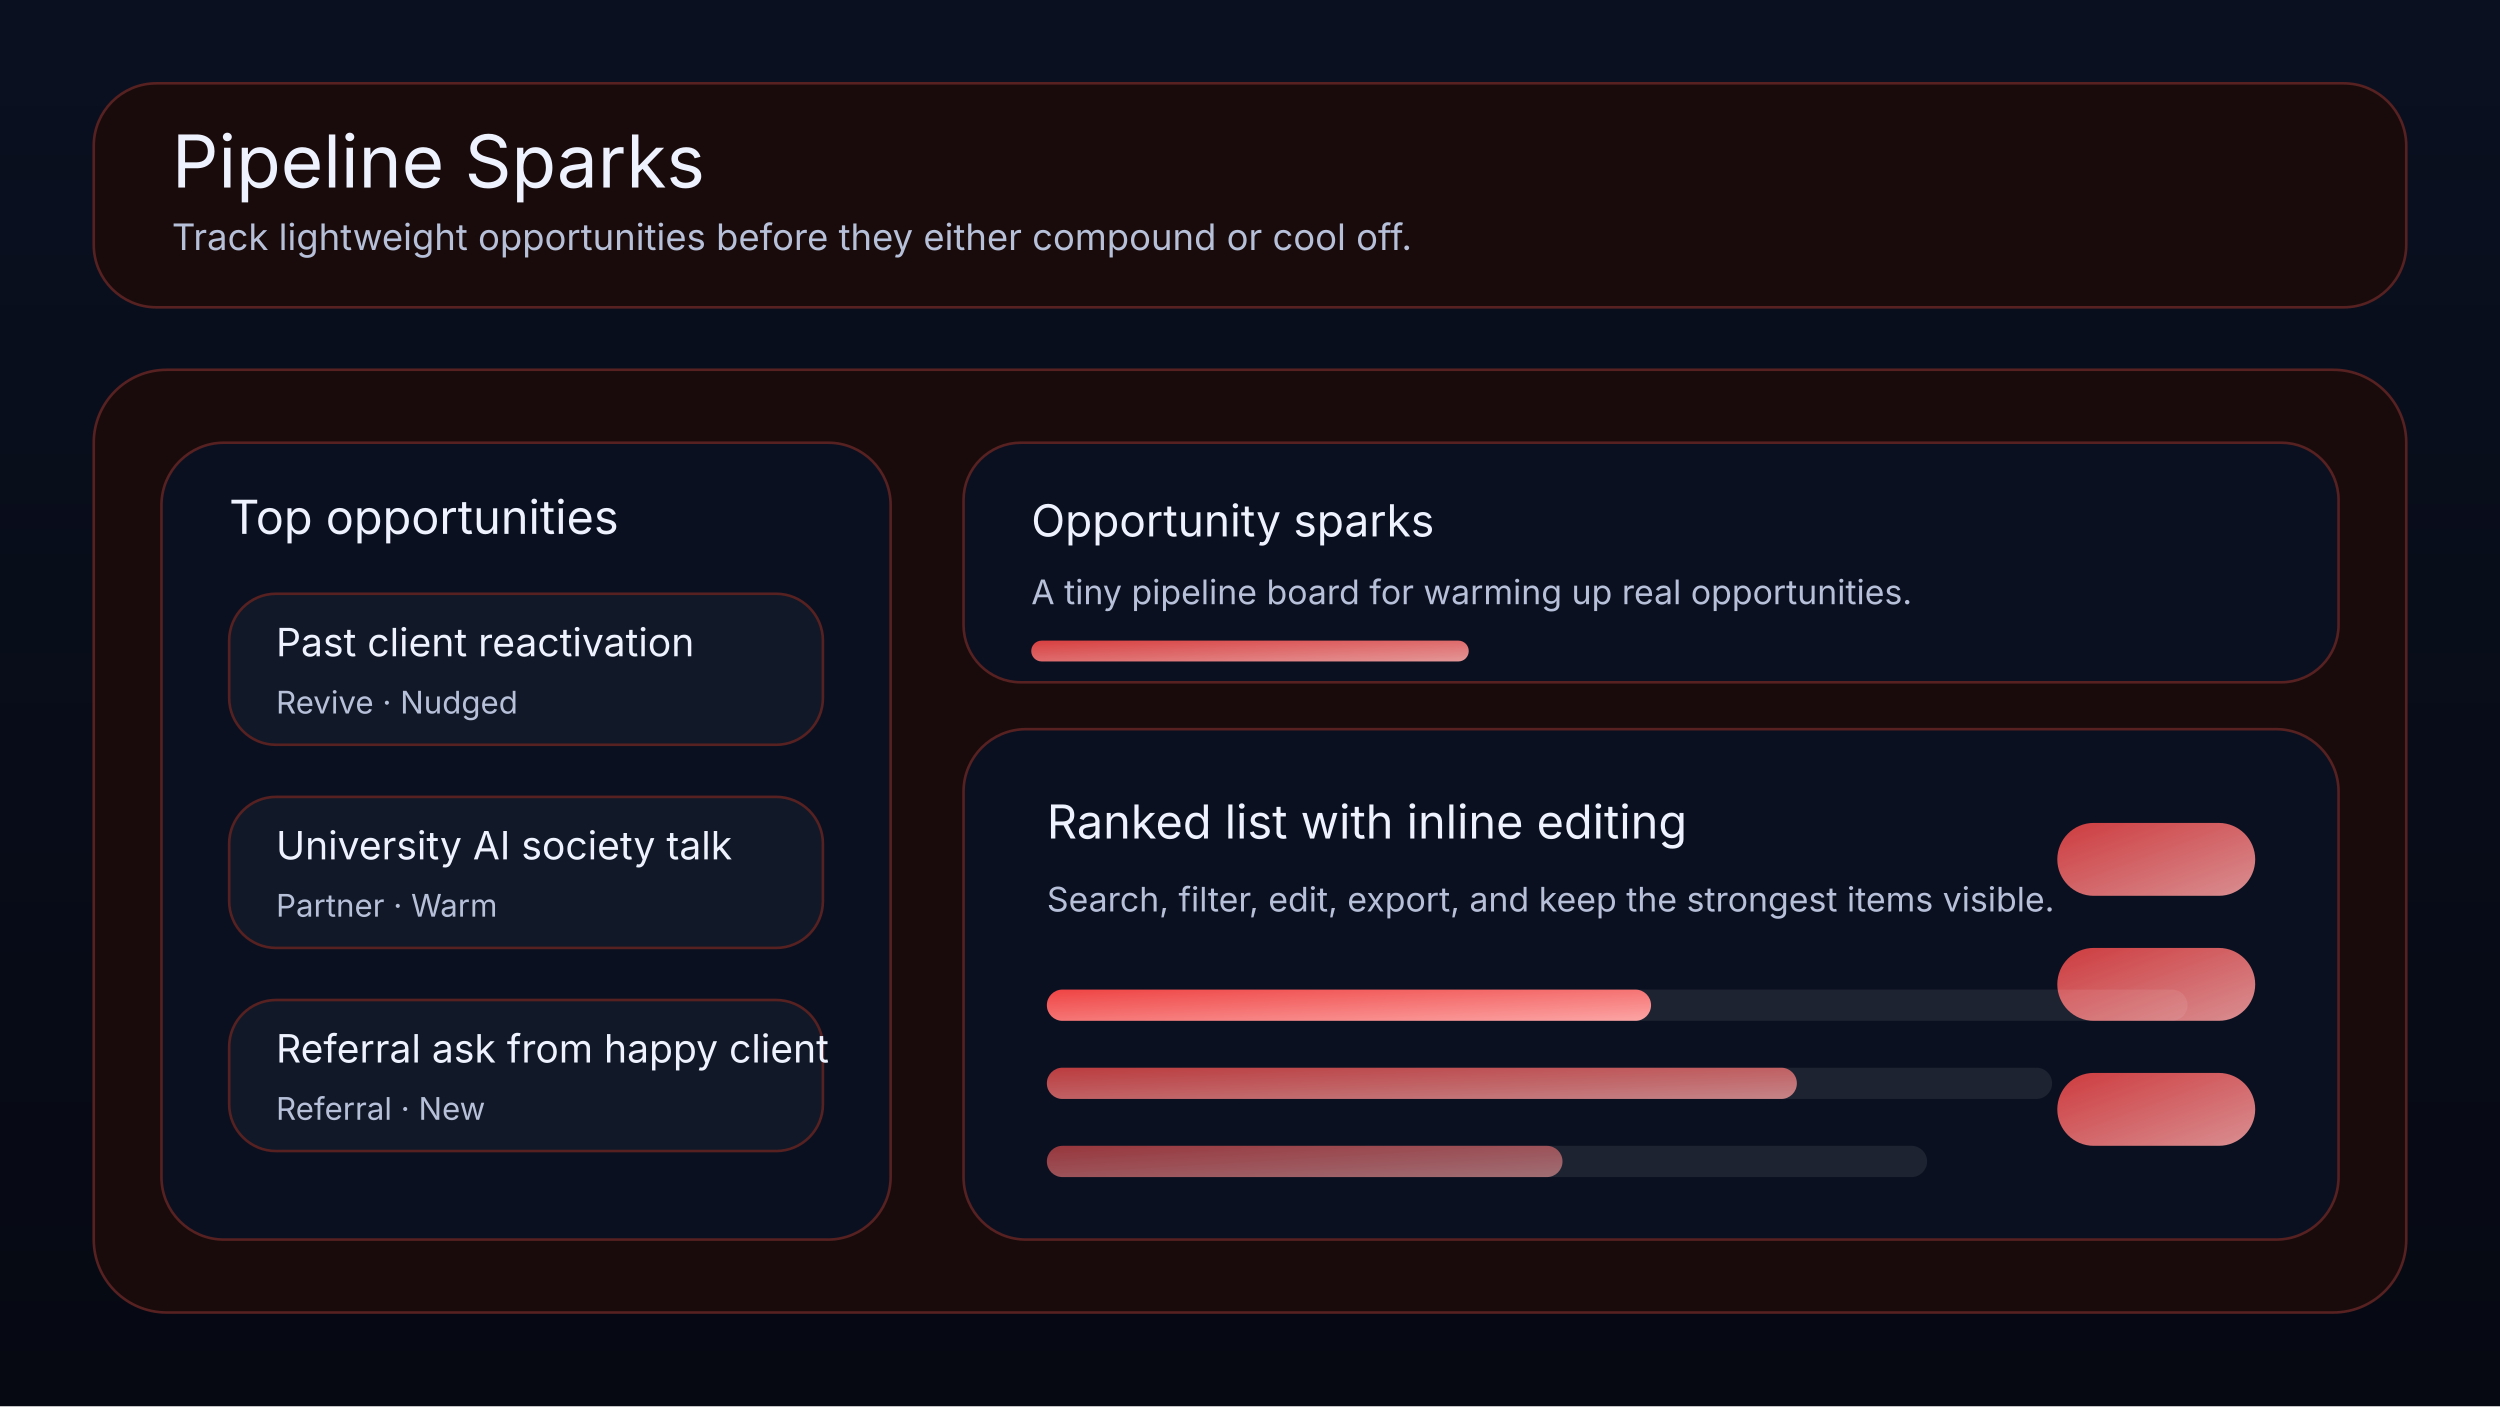
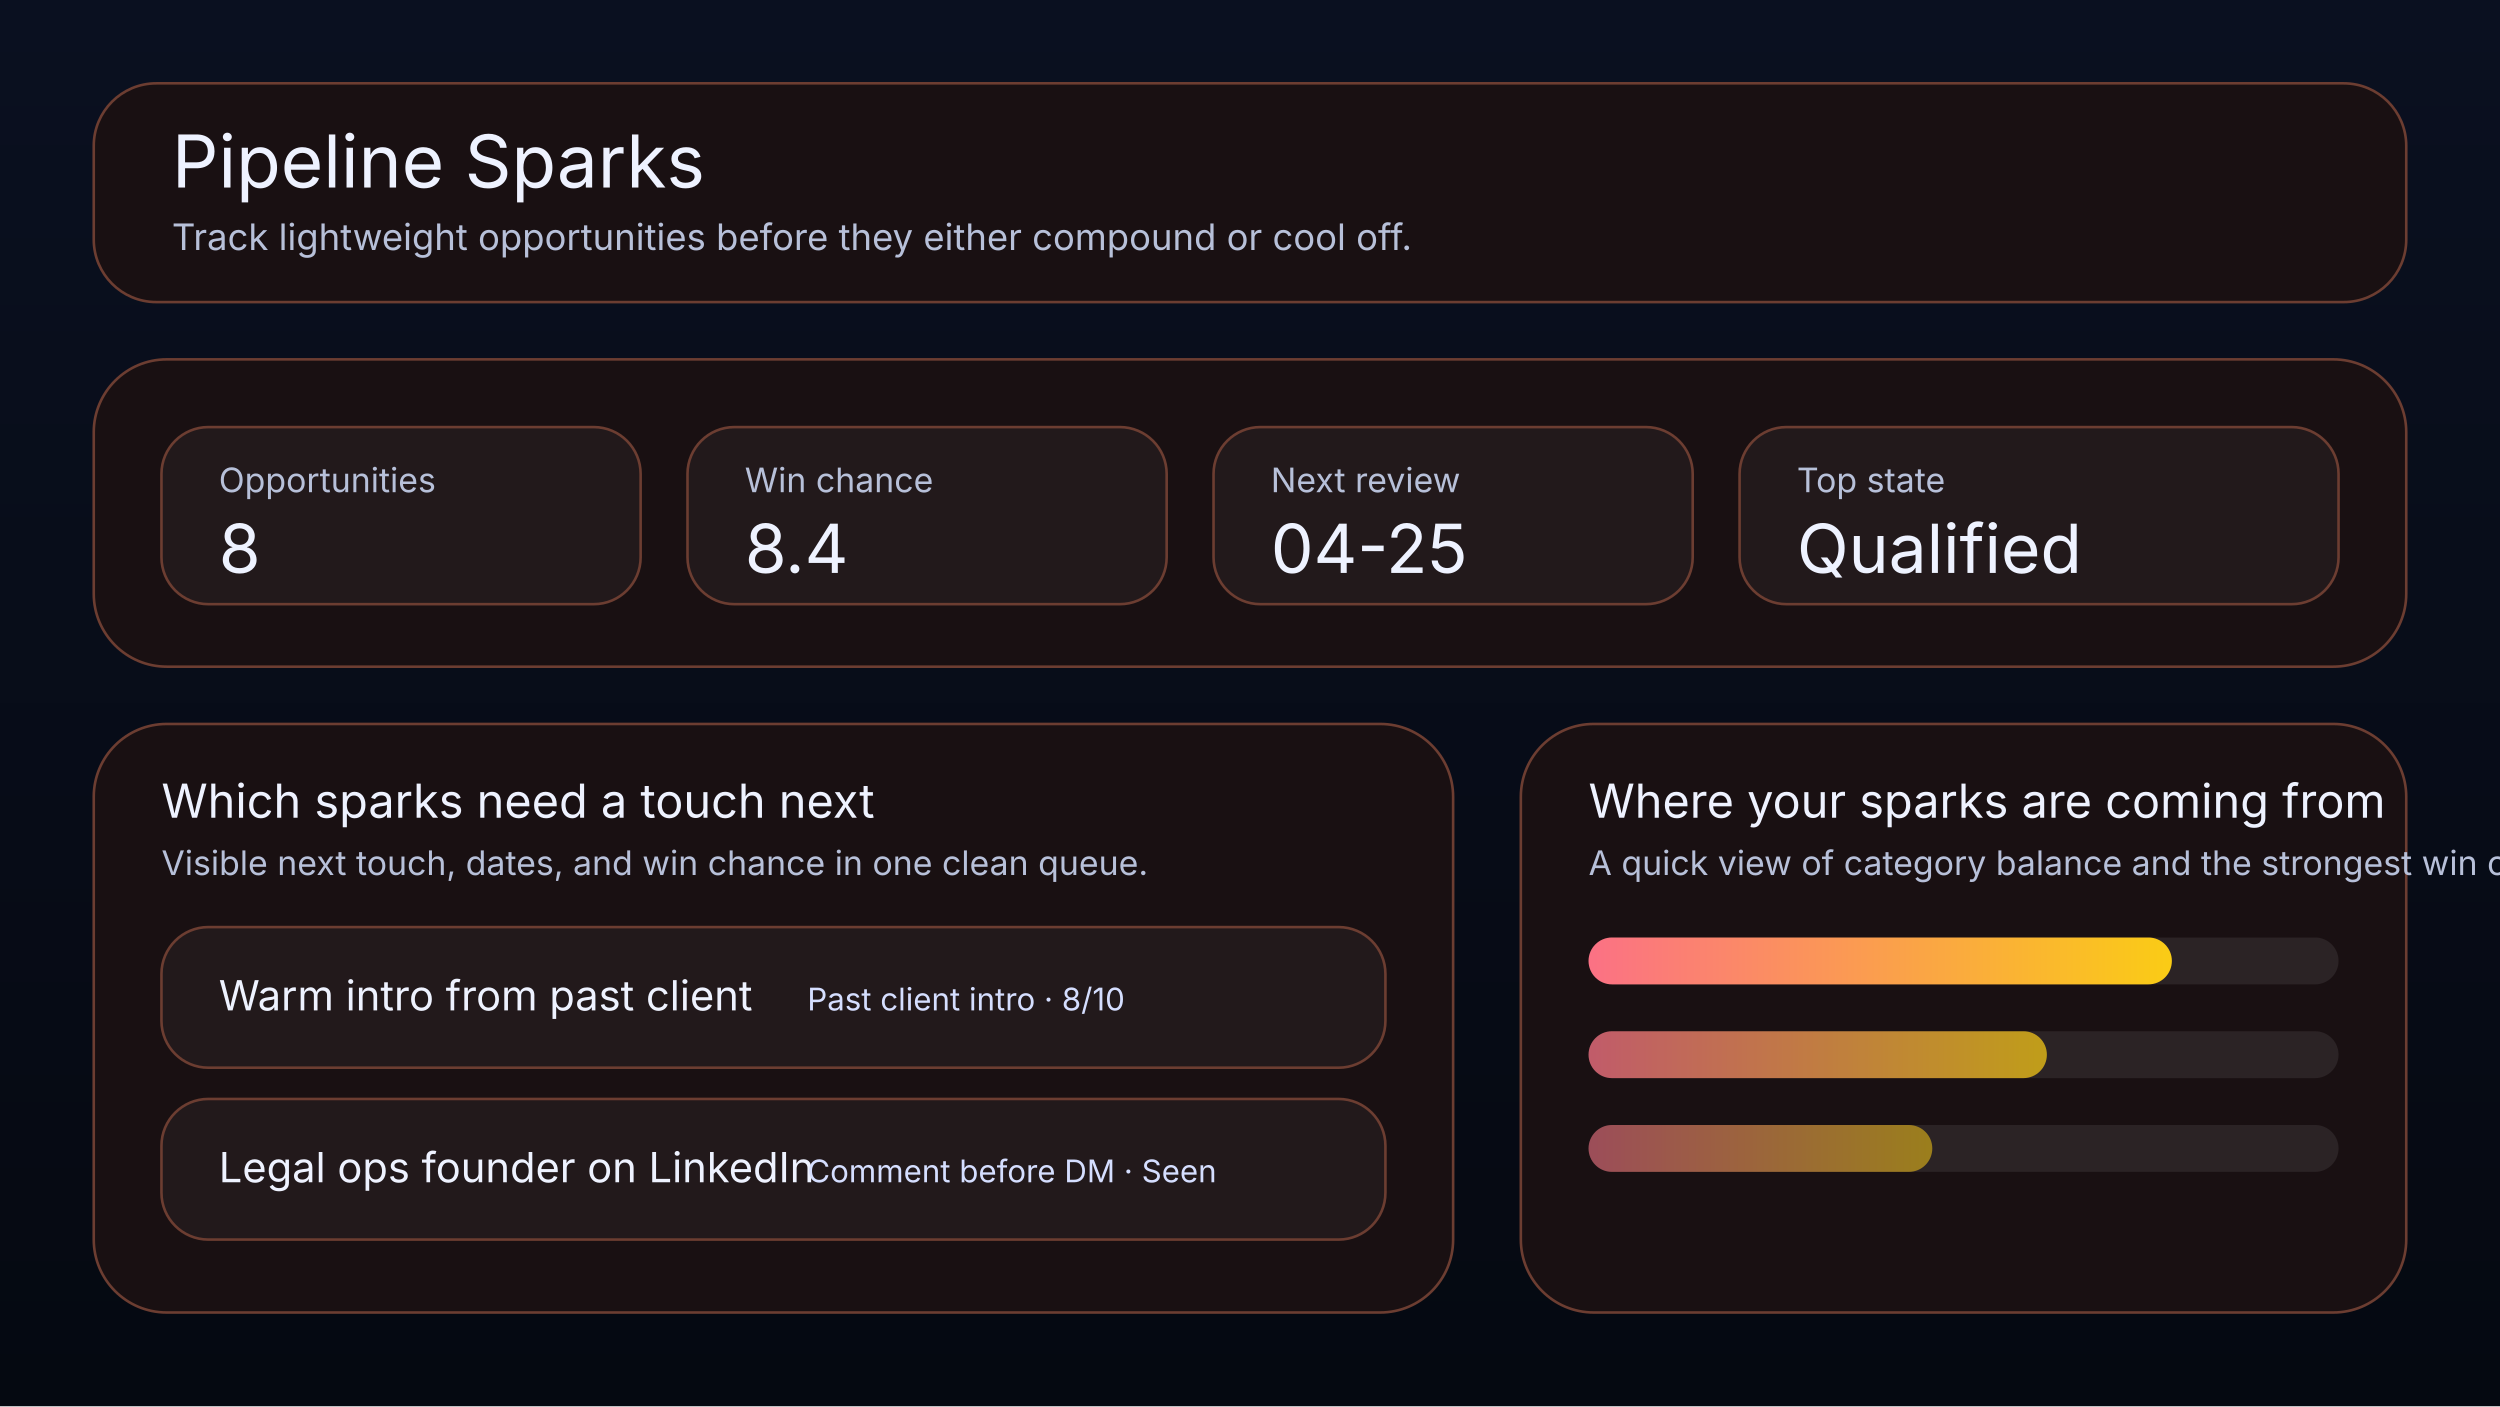
<svg xmlns="http://www.w3.org/2000/svg" viewBox="0 0 960 540" role="img" aria-labelledby="title desc">
  <defs>
    <linearGradient id="bg" x1="0" y1="0" x2="0" y2="1">
      <stop offset="0%" stop-color="#0a1020" />
-       <stop offset="100%" stop-color="#060912" />
+       <stop offset="100%" stop-color="#050911" />
    </linearGradient>
-     <linearGradient id="accent" x1="0" y1="0" x2="1" y2="1">
-       <stop offset="0%" stop-color="#ef4444" />
-       <stop offset="100%" stop-color="#fca5a5" />
+     <linearGradient id="accent" x1="0" y1="0" x2="1" y2="0">
+       <stop offset="0%" stop-color="#fb7185" />
+       <stop offset="100%" stop-color="#facc15" />
    </linearGradient>
  </defs>
  <rect width="960" height="540" fill="url(#bg)" />
-   <rect x="36" y="32" width="888" height="86" rx="24" fill="#190b0b" stroke="#572121" />
+   <rect x="36" y="32" width="888" height="84" rx="24" fill="#191012" stroke="#6c3d31" />
  <text x="66" y="72" font-family="Inter, Arial, sans-serif" font-size="28" fill="#eef2ff">Pipeline Sparks</text>
  <text x="66" y="96" font-family="Inter, Arial, sans-serif" font-size="14" fill="#b7c0d9">Track lightweight opportunities before they either compound or cool off.</text>
-   <rect x="36" y="142" width="888" height="362" rx="28" fill="#190b0b" stroke="#572121" />
-   <rect x="62" y="170" width="280" height="306" rx="24" fill="#0b1020" stroke="#572121" />
-   <rect x="370" y="170" width="528" height="92" rx="22" fill="#0b1020" stroke="#572121" />
-   <text x="88" y="205" font-family="Inter, Arial, sans-serif" font-size="18" fill="#eef2ff">Top opportunities</text>
-   <text x="396" y="206" font-family="Inter, Arial, sans-serif" font-size="17" fill="#eef2ff">Opportunity sparks</text>
-   <text x="396" y="232" font-family="Inter, Arial, sans-serif" font-size="13" fill="#b7c0d9">A tiny pipeline board for warming up real opportunities.</text>
-   <rect x="396" y="246" width="168" height="8" rx="4" fill="url(#accent)" opacity="0.9" />
-   <rect x="370" y="280" width="528" height="196" rx="24" fill="#0b1020" stroke="#572121" />
-   <rect x="88" y="228" width="228" height="58" rx="18" fill="#111827" stroke="#572121" />
-   <text x="106" y="252" font-family="Inter, Arial, sans-serif" font-size="15" fill="#eef2ff">Past client reactivation</text>
-   <text x="106" y="274" font-family="Inter, Arial, sans-serif" font-size="12" fill="#b7c0d9">Revive · Nudged</text>
-   <rect x="790" y="316" width="76" height="28" rx="14" fill="url(#accent)" opacity="0.85" />
-   <rect x="88" y="306" width="228" height="58" rx="18" fill="#111827" stroke="#572121" />
-   <text x="106" y="330" font-family="Inter, Arial, sans-serif" font-size="15" fill="#eef2ff">University AI society talk</text>
-   <text x="106" y="352" font-family="Inter, Arial, sans-serif" font-size="12" fill="#b7c0d9">Partner · Warm</text>
-   <rect x="790" y="364" width="76" height="28" rx="14" fill="url(#accent)" opacity="0.85" />
-   <rect x="88" y="384" width="228" height="58" rx="18" fill="#111827" stroke="#572121" />
-   <text x="106" y="408" font-family="Inter, Arial, sans-serif" font-size="15" fill="#eef2ff">Referral ask from happy client</text>
-   <text x="106" y="430" font-family="Inter, Arial, sans-serif" font-size="12" fill="#b7c0d9">Referral · New</text>
-   <rect x="790" y="412" width="76" height="28" rx="14" fill="url(#accent)" opacity="0.85" />
-   <text x="402" y="322" font-family="Inter, Arial, sans-serif" font-size="18" fill="#eef2ff">Ranked list with inline editing</text>
-   <text x="402" y="350" font-family="Inter, Arial, sans-serif" font-size="13" fill="#b7c0d9">Search, filter, edit, export, and keep the strongest items visible.</text>
-   <rect x="402" y="380" width="438" height="12" rx="6" fill="rgba(255,255,255,0.08)" />
-   <rect x="402" y="380" width="232" height="12" rx="6" fill="url(#accent)" />
-   <rect x="402" y="410" width="386" height="12" rx="6" fill="rgba(255,255,255,0.08)" />
-   <rect x="402" y="410" width="288" height="12" rx="6" fill="url(#accent)" opacity="0.75" />
-   <rect x="402" y="440" width="338" height="12" rx="6" fill="rgba(255,255,255,0.08)" />
-   <rect x="402" y="440" width="198" height="12" rx="6" fill="url(#accent)" opacity="0.58" />
+   <rect x="36" y="138" width="888" height="118" rx="28" fill="#191012" stroke="#6c3d31" />
+   <rect x="62" y="164" width="184" height="68" rx="18" fill="rgba(255,255,255,0.04)" stroke="#6c3d31" />
+   <rect x="264" y="164" width="184" height="68" rx="18" fill="rgba(255,255,255,0.04)" stroke="#6c3d31" />
+   <rect x="466" y="164" width="184" height="68" rx="18" fill="rgba(255,255,255,0.04)" stroke="#6c3d31" />
+   <rect x="668" y="164" width="230" height="68" rx="18" fill="rgba(255,255,255,0.04)" stroke="#6c3d31" />
+   <text x="84" y="189" font-family="Inter, Arial, sans-serif" font-size="13" fill="#b7c0d9">Opportunities</text>
+   <text x="84" y="220" font-family="Inter, Arial, sans-serif" font-size="26" fill="#eef2ff">8</text>
+   <text x="286" y="189" font-family="Inter, Arial, sans-serif" font-size="13" fill="#b7c0d9">Win chance</text>
+   <text x="286" y="220" font-family="Inter, Arial, sans-serif" font-size="26" fill="#eef2ff">8.4</text>
+   <text x="488" y="189" font-family="Inter, Arial, sans-serif" font-size="13" fill="#b7c0d9">Next review</text>
+   <text x="488" y="220" font-family="Inter, Arial, sans-serif" font-size="26" fill="#eef2ff">04-25</text>
+   <text x="690" y="189" font-family="Inter, Arial, sans-serif" font-size="13" fill="#b7c0d9">Top state</text>
+   <text x="690" y="220" font-family="Inter, Arial, sans-serif" font-size="26" fill="#eef2ff">Qualified</text>
+   <rect x="36" y="278" width="522" height="226" rx="28" fill="#191012" stroke="#6c3d31" />
+   <text x="62" y="314" font-family="Inter, Arial, sans-serif" font-size="18" fill="#eef2ff">Which sparks need a touch next</text>
+   <text x="62" y="336" font-family="Inter, Arial, sans-serif" font-size="13" fill="#b7c0d9">Visible next touch, dates, and win chance in one clean queue.</text>
+   <rect x="62" y="356" width="470" height="54" rx="18" fill="rgba(255,255,255,0.04)" stroke="#6c3d31" />
+   <text x="84" y="388" font-family="Inter, Arial, sans-serif" font-size="16" fill="#eef2ff">Warm intro from past client</text>
+   <text x="310" y="388" font-family="Inter, Arial, sans-serif" font-size="12" fill="#d5deff">Past client intro · 8/10</text>
+   <rect x="62" y="422" width="470" height="54" rx="18" fill="rgba(255,255,255,0.04)" stroke="#6c3d31" />
+   <text x="84" y="454" font-family="Inter, Arial, sans-serif" font-size="16" fill="#eef2ff">Legal ops founder on LinkedIn</text>
+   <text x="310" y="454" font-family="Inter, Arial, sans-serif" font-size="12" fill="#d5deff">Comment before DM · Seen</text>
+   <rect x="584" y="278" width="340" height="226" rx="28" fill="#191012" stroke="#6c3d31" />
+   <text x="610" y="314" font-family="Inter, Arial, sans-serif" font-size="18" fill="#eef2ff">Where your sparks are coming from</text>
+   <text x="610" y="336" font-family="Inter, Arial, sans-serif" font-size="13" fill="#b7c0d9">A quick view of category balance and the strongest win chance signal.</text>
+   <rect x="610" y="360" width="288" height="18" rx="9" fill="rgba(255,255,255,0.08)" />
+   <rect x="610" y="360" width="224" height="18" rx="9" fill="url(#accent)" />
+   <rect x="610" y="396" width="288" height="18" rx="9" fill="rgba(255,255,255,0.08)" />
+   <rect x="610" y="396" width="176" height="18" rx="9" fill="url(#accent)" opacity="0.72" />
+   <rect x="610" y="432" width="288" height="18" rx="9" fill="rgba(255,255,255,0.08)" />
+   <rect x="610" y="432" width="132" height="18" rx="9" fill="url(#accent)" opacity="0.54" />
</svg>
